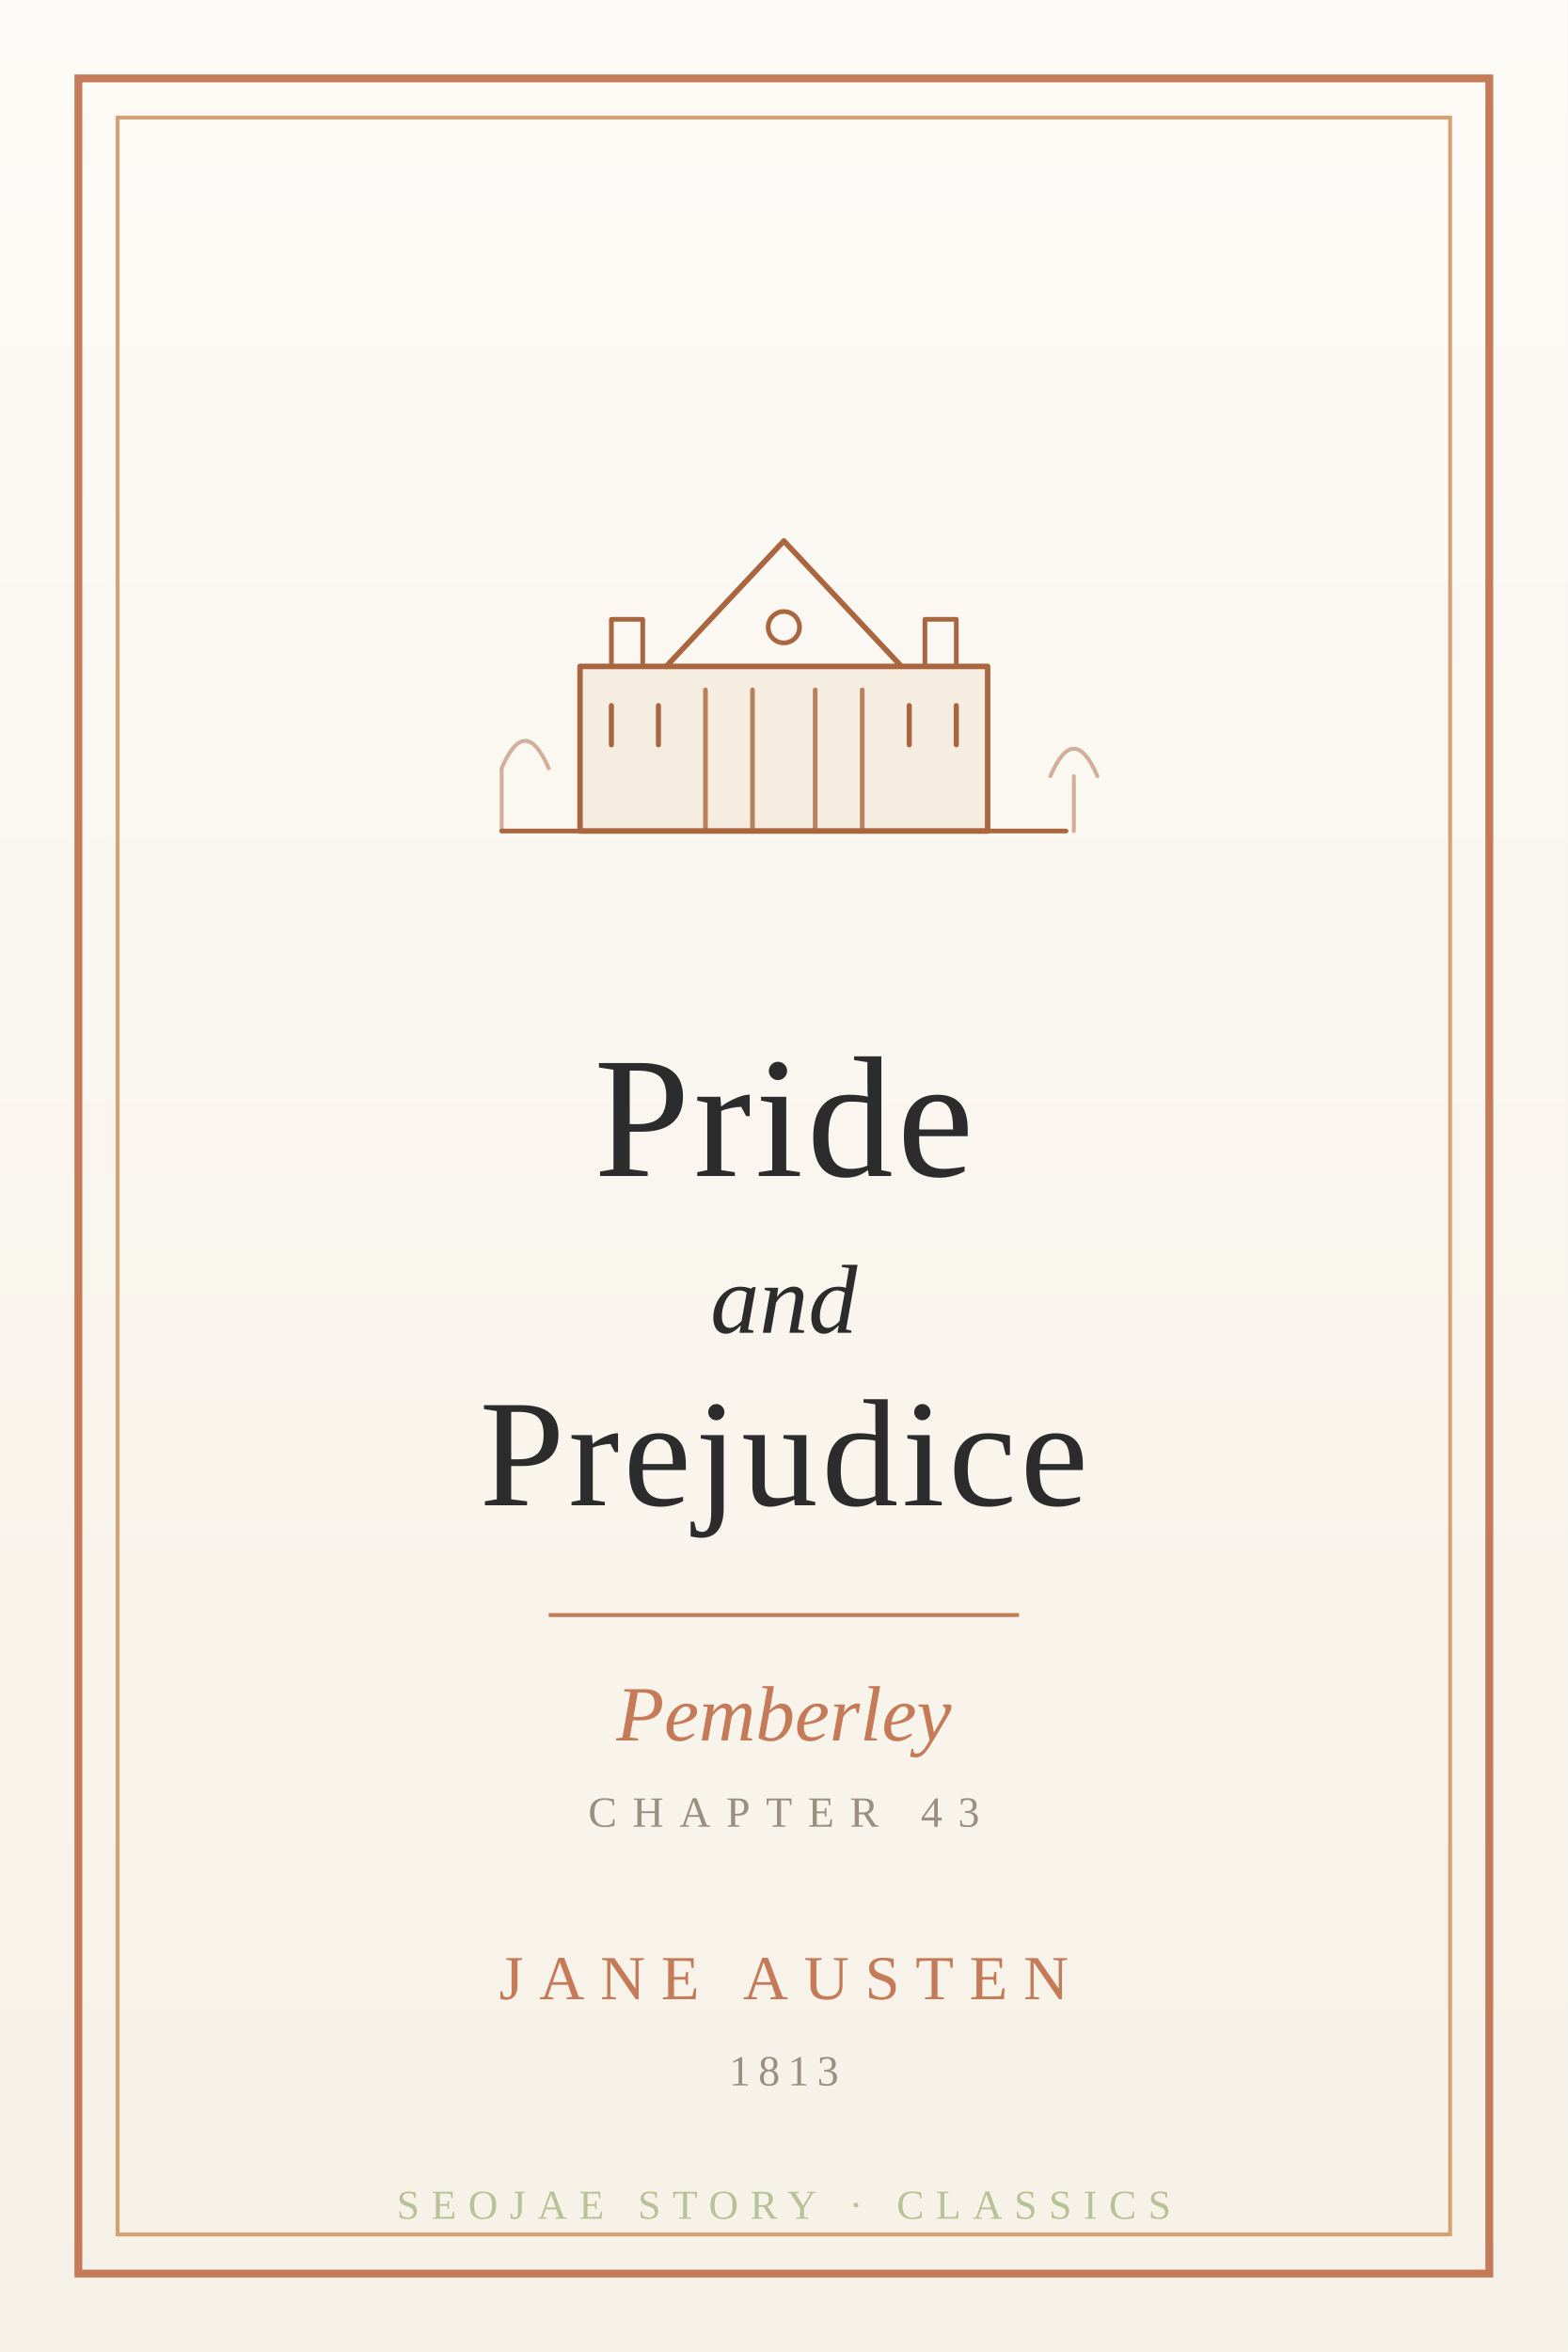
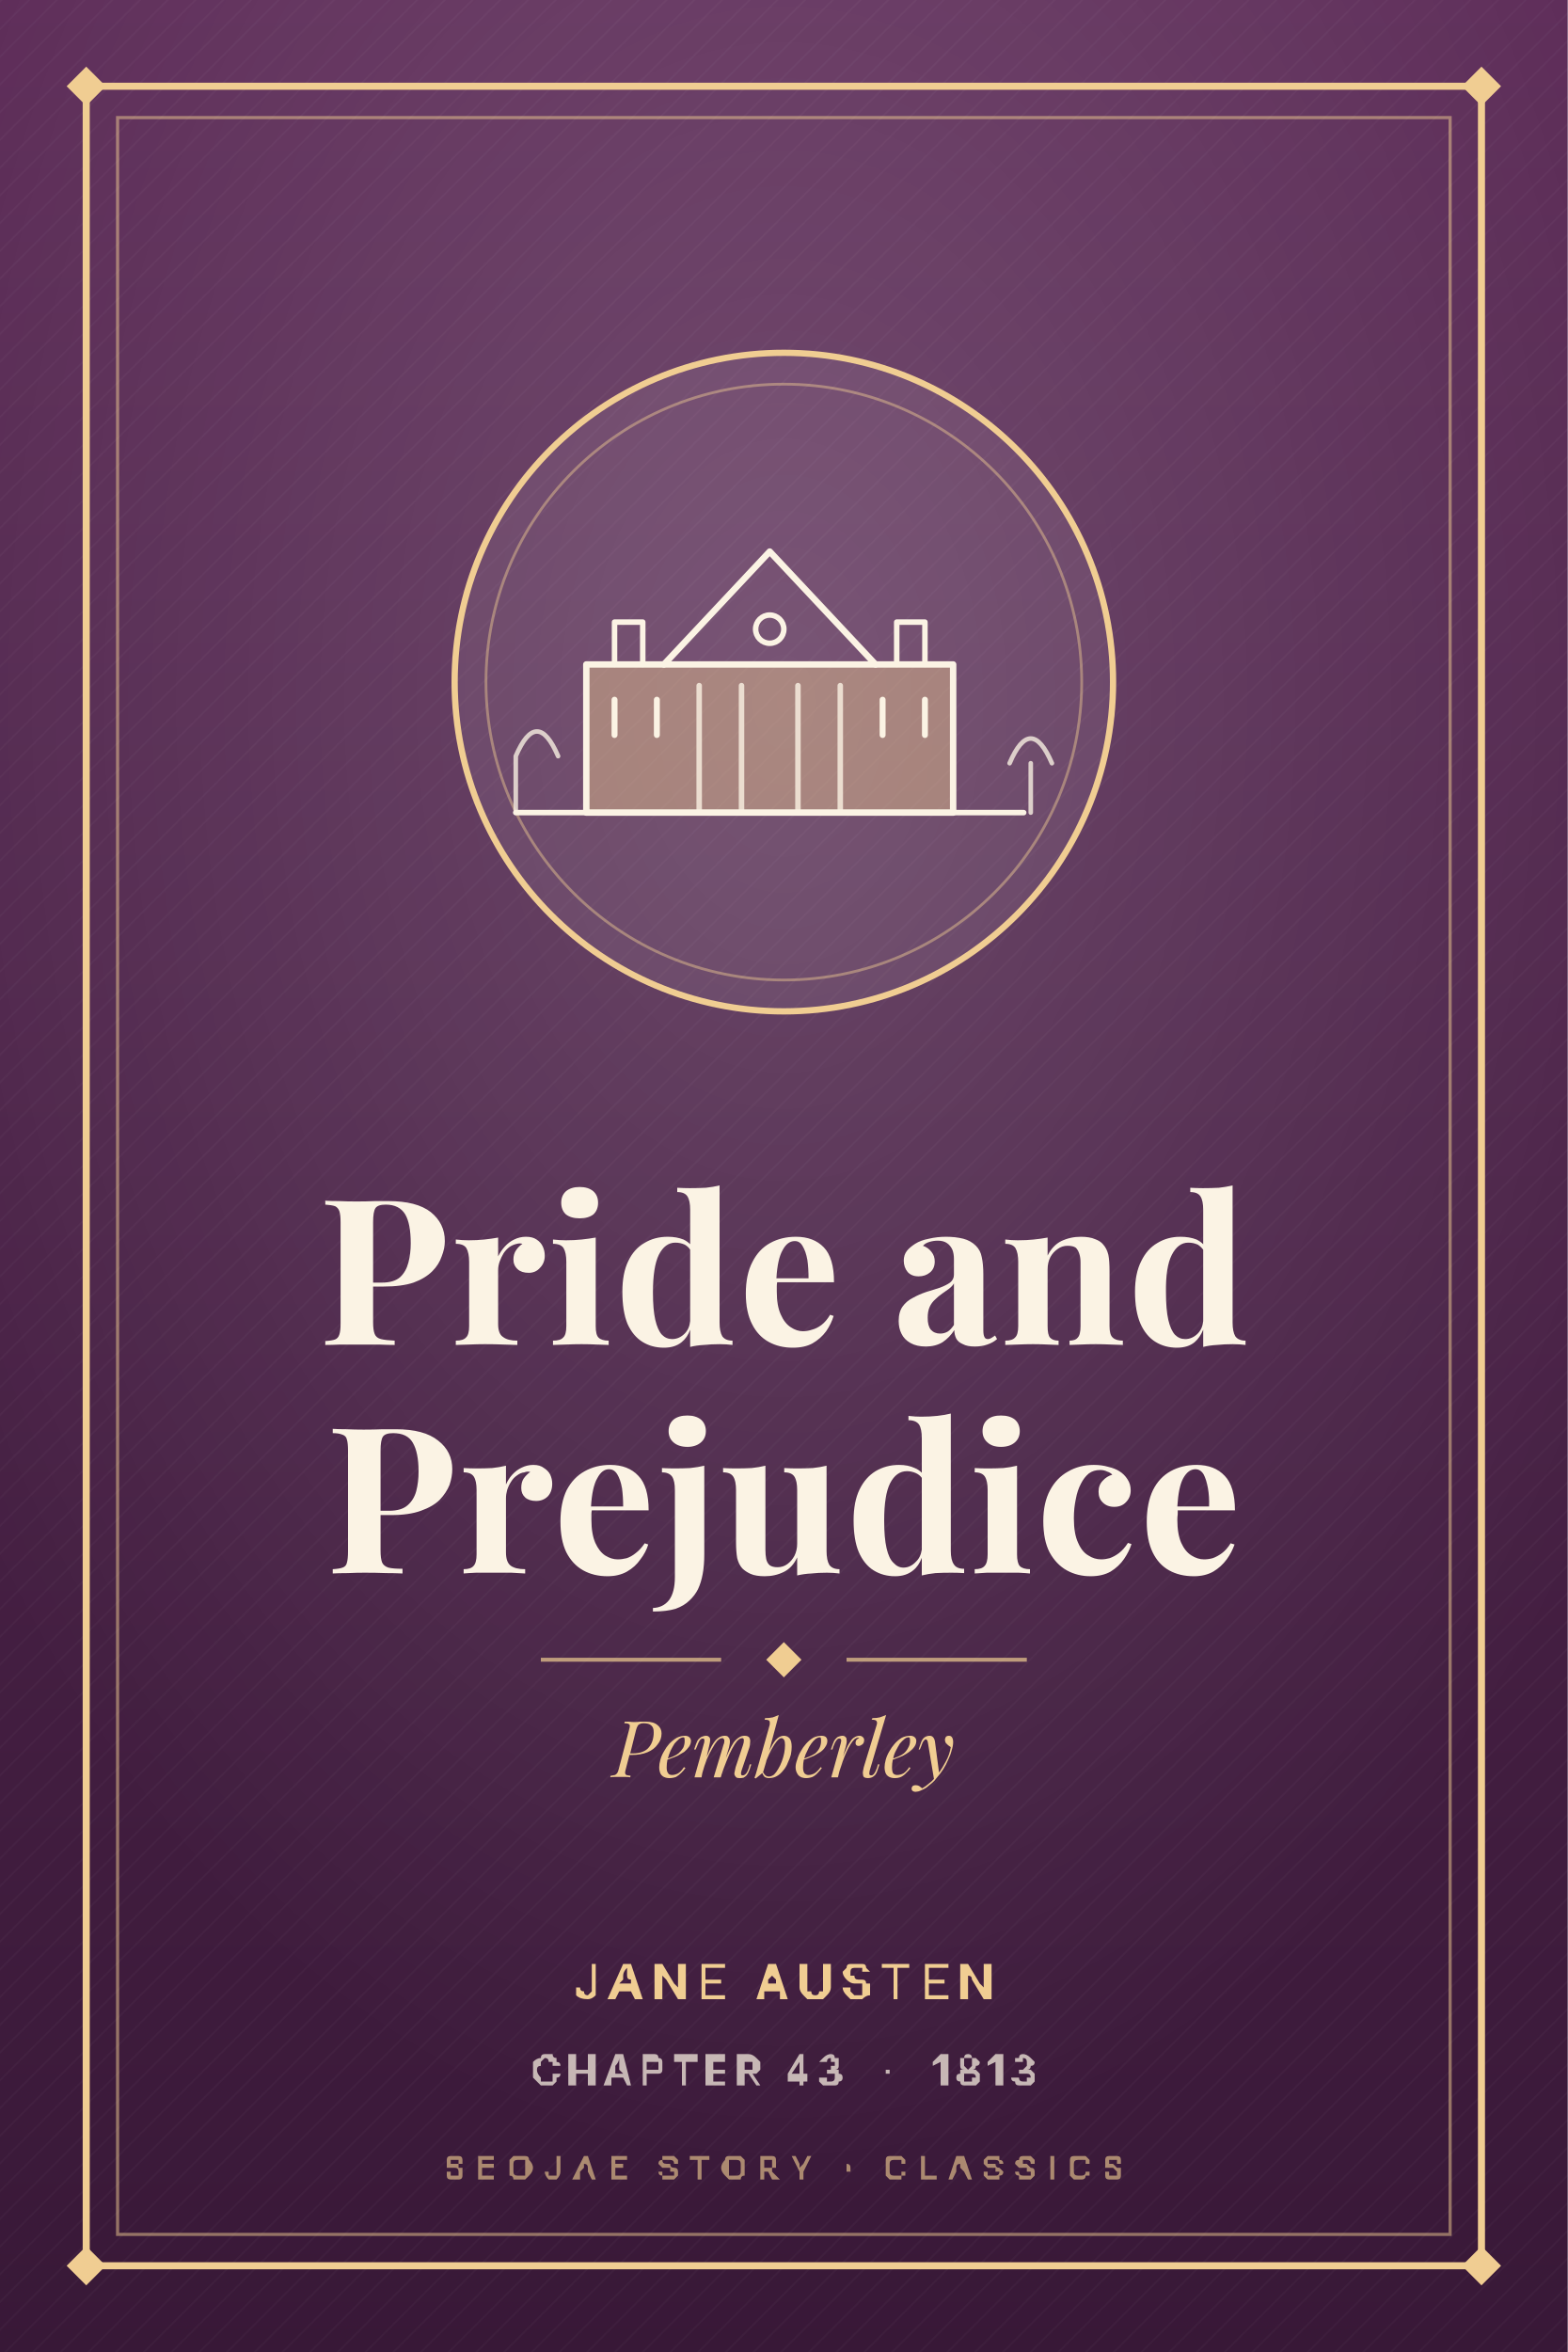
<svg xmlns="http://www.w3.org/2000/svg" viewBox="0 0 400 600" role="img" aria-label="Pride and Prejudice, Pemberley, by Jane Austen">
  <defs>
    <linearGradient id="bg" x1="0" y1="0" x2="0" y2="1">
-       <stop offset="0" stop-color="#FDFBF7" />
-       <stop offset="1" stop-color="#F6F1E7" />
+       <stop offset="0" stop-color="#5D2C58" />
+       <stop offset="1" stop-color="#381837" />
    </linearGradient>
+     <radialGradient id="glow" cx=".5" cy=".3" r=".62">
+       <stop offset="0" stop-color="#fff" stop-opacity=".16" />
+       <stop offset="1" stop-color="#fff" stop-opacity="0" />
+     </radialGradient>
+     <pattern id="weave" width="5" height="5" patternUnits="userSpaceOnUse" patternTransform="rotate(45)">
+       <path d="M0 0V5" stroke="#fff" stroke-opacity=".025" />
+     </pattern>
  </defs>
  <rect width="400" height="600" fill="url(#bg)" />
-   <rect x="20" y="20" width="360" height="560" fill="none" stroke="#C57B57" stroke-width="2" />
-   <rect x="30" y="30" width="340" height="540" fill="none" stroke="#D4A373" stroke-width="1" />
-   <g transform="translate(200 172)" stroke="#A9663F" fill="none" stroke-linecap="round" stroke-linejoin="round">
-     <path d="M-52 40 L-52 -2 L52 -2 L52 40 Z" stroke-width="1.4" fill="#C9A66B" fill-opacity="0.14" />
-     <path d="M-30 -2 L0 -34 L30 -2" stroke-width="1.4" />
-     <path d="M-44 -2 L-44 -14 L-36 -14 L-36 -2 M36 -2 L36 -14 L44 -14 L44 -2" stroke-width="1.2" />
-     <path d="M-20 40 L-20 4 M-8 40 L-8 4 M8 40 L8 4 M20 40 L20 4" stroke-width="1.2" opacity="0.8" />
-     <path d="M-44 8 L-44 18 M-32 8 L-32 18 M32 8 L32 18 M44 8 L44 18" stroke-width="1.3" />
-     <circle cx="0" cy="-12" r="4" stroke-width="1.2" />
-     <path d="M-72 40 L72 40" stroke-width="1.2" />
-     <path d="M-72 24 q 6 -14 12 0 M-72 24 L-72 40 M68 26 q 6 -14 12 0 M74 26 L74 40" stroke-width="1" opacity="0.5" />
+   <rect width="400" height="600" fill="url(#weave)" />
+   <rect width="400" height="600" fill="url(#glow)" />
+   <rect x="22" y="22" width="356" height="556" fill="none" stroke="#F0CD92" stroke-width="1.8" />
+   <rect x="30" y="30" width="340" height="540" fill="none" stroke="#F0CD92" stroke-width=".8" opacity=".5" />
+   <path d="M22 17l5 5-5 5-5-5z" fill="#F0CD92" />
+   <path d="M378 17l5 5-5 5-5-5z" fill="#F0CD92" />
+   <path d="M22 573l5 5-5 5-5-5z" fill="#F0CD92" />
+   <path d="M378 573l5 5-5 5-5-5z" fill="#F0CD92" />
+   <circle cx="200" cy="174" r="84" fill="#fff" fill-opacity=".07" stroke="#F0CD92" stroke-width="1.6" />
+   <circle cx="200" cy="174" r="76" fill="none" stroke="#F0CD92" stroke-width=".7" opacity=".45" />
+   <g transform="translate(16.4 16.5) scale(0.900)">
+     <g transform="translate(200 172)" stroke="#FBF3E4" fill="none" stroke-linecap="round" stroke-linejoin="round">
+       <path d="M-52 40 L-52 -2 L52 -2 L52 40 Z" stroke-width="1.82" fill="#F0CD92" fill-opacity="0.42" />
+       <path d="M-30 -2 L0 -34 L30 -2" stroke-width="1.82" />
+       <path d="M-44 -2 L-44 -14 L-36 -14 L-36 -2 M36 -2 L36 -14 L44 -14 L44 -2" stroke-width="1.56" />
+       <path d="M-20 40 L-20 4 M-8 40 L-8 4 M8 40 L8 4 M20 40 L20 4" stroke-width="1.56" opacity="0.80" />
+       <path d="M-44 8 L-44 18 M-32 8 L-32 18 M32 8 L32 18 M44 8 L44 18" stroke-width="1.69" />
+       <circle cx="0" cy="-12" r="4" stroke-width="1.56" />
+       <path d="M-72 40 L72 40" stroke-width="1.56" />
+       <path d="M-72 24 q 6 -14 12 0 M-72 24 L-72 40 M68 26 q 6 -14 12 0 M74 26 L74 40" stroke-width="1.30" opacity="0.78" />
+     </g>
  </g>
-   <text x="200" y="300" text-anchor="middle" font-family="Georgia, 'Times New Roman', serif" font-size="44" letter-spacing="1" fill="#2C2C2C">Pride</text>
-   <text x="200" y="340" text-anchor="middle" font-family="Georgia, 'Times New Roman', serif" font-size="25" font-style="italic" fill="#2C2C2C">and</text>
-   <text x="200" y="384" text-anchor="middle" font-family="Georgia, 'Times New Roman', serif" font-size="39" letter-spacing="1" fill="#2C2C2C">Prejudice</text>
-   <line x1="140" y1="412" x2="260" y2="412" stroke="#C57B57" stroke-width="1" />
-   <text x="200" y="444" text-anchor="middle" font-family="Georgia, 'Times New Roman', serif" font-size="20" font-style="italic" fill="#C57B57">Pemberley</text>
-   <text x="200" y="466" text-anchor="middle" font-family="Georgia, 'Times New Roman', serif" font-size="11" letter-spacing="4" fill="#9A8F80">CHAPTER 43</text>
-   <text x="200" y="510" text-anchor="middle" font-family="Georgia, 'Times New Roman', serif" font-size="16" letter-spacing="4" fill="#C57B57">JANE AUSTEN</text>
-   <text x="200" y="532" text-anchor="middle" font-family="Georgia, 'Times New Roman', serif" font-size="11" letter-spacing="2" fill="#9A8F80">1813</text>
-   <text x="200" y="566" text-anchor="middle" font-family="Georgia, 'Times New Roman', serif" font-size="10.5" fill="#B7C296" letter-spacing="3">SEOJAE STORY · CLASSICS</text>
+   <path d="M83 306.3q1.3 .1 3.5 .1q2.2 .1 4.4 .1q2.5 0 4.8-.1q2.4 0 3.4 0q7.2 0 10.8 2.8q3.6 2.9 3.6 7.4q0 1.9-.8 3.9q-.7 2.1-2.4 3.8q-1.8 1.8-4.8 2.9q-3 1-7.6 1l-2.7 0l0 9.1q0 2 .4 3q.4 1 1.6 1.3q1.2 .3 3.5 .4l0 1.1q-1.6 0-4.1-.1q-2.6 0-5.4 0q-2.2 0-4.4 0q-2.1 .1-3.8 .1l0-1q1.7-.1 2.5-.4q.8-.3 1.1-1.3q.3-.9 .3-2.8l0-25.8q0-1.9-.3-2.8q-.3-.9-1.1-1.3q-.9-.3-2.5-.4zM95.2 327.2l2.2 0q3.1 0 4.7-1.4q1.5-1.4 2.1-3.7q.6-2.3 .6-4.9q0-5-1.4-7.4q-1.5-2.5-5-2.5q-2 0-2.6 .9q-.6 .9-.6 3.6zM134.2 315.5q1.7 0 2.7 .7q1.1 .7 1.6 1.8q.5 1.1 .5 2.3q0 1.9-1.2 3.1q-1.1 1.3-2.9 1.3q-1.8 0-2.8-.9q-1.1-1-1.1-2.5q0-1.4 .7-2.4q.6-.9 1.6-1.6q-.7-.2-1.4 0q-1 .2-1.9 .8q-.9 .7-1.5 1.6q-.6 1-1 2.1q-.4 1.1-.4 2.2l0 13.8q0 2.5 1.3 3.3q1.2 .9 3.6 .9l0 1.1q-1.2 0-3.4-.1q-2.3-.1-4.8-.1q-2.1 0-4.2 .1q-2.2 .1-3.3 .1l0-1.1q1.9 0 2.6-.8q.8-.7 .8-2.9l0-16.4q0-2.3-.7-3.5q-.7-1.1-2.7-1.1l0-1.1q1.7 .2 3.3 .2q2.1 0 4-.2q1.9-.2 3.5-.5l0 4.8q.7-1.4 1.7-2.5q1.1-1.2 2.4-1.8q1.4-.7 3-.7zM147.9 302.8q2.2 0 3.5 1.1q1.2 1.1 1.2 2.9q0 1.9-1.2 3q-1.3 1-3.5 1q-2.2 0-3.5-1q-1.2-1.1-1.2-3q0-1.8 1.2-2.9q1.3-1.1 3.5-1.1zM152 315.7l0 22.6q0 2.2 .7 2.9q.8 .8 2.6 .8l0 1.1q-1 0-2.9-.1q-2-.1-4-.1q-2.1 0-4.1 .1q-2.1 .1-3.2 .1l0-1.1q1.9 0 2.6-.8q.8-.7 .8-2.9l0-16.4q0-2.3-.7-3.5q-.7-1.1-2.7-1.1l0-1.1q1.7 .2 3.3 .2q2.1 0 4-.2q1.9-.2 3.6-.5zM183.6 302.4l0 35q0 2.3 .7 3.5q.8 1.1 2.6 1.1l0 1.1q-1.6-.2-3.2-.2q-2.2 0-4.1 .2q-1.9 .1-3.5 .5l0-4.4q-.7 2-2.2 3.2q-1.7 1.4-4.5 1.4q-3.1 0-5.5-1.5q-2.4-1.5-3.8-4.6q-1.3-3.2-1.3-8.2q0-4.7 1.5-7.8q1.5-3.1 4.1-4.6q2.6-1.6 6-1.6q2.2 0 4 .7q1 .5 1.7 1.2l0-8.8q0-2.3-.7-3.4q-.7-1.1-2.6-1.1l0-1.1q1.7 .1 3.2 .1q2.2 0 4.1-.1q1.9-.2 3.5-.6zM176.1 318.8q-.5-.8-1.4-1.3q-1.1-.5-2.4-.5q-2.6 0-4.2 3.1q-1.5 3.1-1.5 9.6q0 4.4 .6 7q.6 2.6 1.7 3.8q1.1 1.1 2.6 1.1q1.8 0 3.2-1.4q1.2-1.2 1.4-3.2zM203.1 315.5q4.5 0 7.1 2.7q2.6 2.7 2.6 8.9l-14.5 0q-.1 .5-.1 1q0 .7 0 1.4q0 3.6 1 5.8q1 2.3 2.6 3.3q1.5 1 3.1 1q1.1 0 2.3-.4q1.2-.3 2.4-1.2q1.2-.9 2.2-2.6l.9 .3q-.6 2-1.9 3.9q-1.4 1.9-3.5 3.1q-2 1.1-5 1.1q-3.5 0-6.2-1.5q-2.7-1.5-4.2-4.5q-1.6-3.1-1.6-7.8q0-4.9 1.7-8.1q1.6-3.2 4.5-4.8q2.9-1.6 6.6-1.6zM198.1 326.1l8.2 0q0-2.6-.3-4.7q-.4-2.2-1.2-3.5q-.7-1.3-2-1.3q-1.9 0-3.1 2.3q-1.3 2.2-1.6 7.2zM236.2 343.5q-2.3 0-3.9-.9q-1.6-.9-2.3-2.4q-.7-1.4-.7-3.2q0-2.3 1-3.7q1-1.4 2.6-2.2q1.6-.9 3.4-1.5q1.8-.6 3.5-1.1q1.6-.6 2.6-1.3q1-.8 1-2l0-4q0-1.4-.4-2.4q-.5-1.1-1.4-1.7q-.9-.6-2.3-.6q-1.1 0-2.1 .3q-1.1 .3-1.7 1q1.4 .5 2.2 1.6q.8 1 .8 2.4q0 1.8-1.2 2.8q-1.2 1-2.9 1q-1.8 0-2.8-1.1q-1-1.2-1-2.9q0-1.5 .8-2.5q.7-.9 2.1-1.8q1.4-.9 3.5-1.3q2.1-.5 4.4-.5q2.4 0 4.4 .5q1.9 .5 3.2 1.8q1.2 1.2 1.5 2.9q.4 1.8 .4 4.4l0 14.2q0 1.3 .3 1.8q.2 .5 .9 .5q.4 0 .9-.3q.4-.3 .9-.6l.5 .9q-1 .9-2.5 1.4q-1.4 .5-3.2 .5q-1.9 0-3-.6q-1.2-.5-1.7-1.4q-.5-1-.5-2.2q-1.2 1.9-3 3.1q-1.8 1.1-4.3 1.1zM239.9 340.2q1 0 1.9-.5q.8-.5 1.6-1.7l0-10.6q-.4 .7-1.3 1.4q-.8 .6-1.7 1.2q-1 .7-1.8 1.5q-.9 .8-1.4 1.9q-.5 1.1-.5 2.8q0 2 .8 3q.9 1 2.4 1zM275.8 315.5q2.2 0 3.6 .6q1.4 .5 2.1 1.4q.9 1 1.3 2.6q.3 1.5 .3 4.2l0 14q0 2.2 .8 2.9q.8 .8 2.6 .8l0 1.1q-1 0-3-.1q-2-.1-3.9-.1q-2 0-3.9 .1q-1.9 .1-2.8 .1l0-1.1q1.5 0 2.1-.8q.7-.7 .7-2.9l0-16.2q0-1.3-.3-2.2q-.3-1-.9-1.6q-.7-.5-2.1-.5q-1.4 0-2.5 .8q-1.2 .8-1.9 2.1q-.7 1.4-.7 3.1l0 14.5q0 2.2 .6 2.9q.7 .8 2.2 .8l0 1.1q-.9 0-2.7-.1q-1.8-.1-3.8-.1q-1.9 0-4 .1q-2.1 .1-3.1 .1l0-1.1q1.8 0 2.5-.8q.8-.7 .8-2.9l0-16.4q0-2.3-.7-3.5q-.7-1.1-2.6-1.1l0-1.1q1.6 .2 3.2 .2q2.2 0 4.1-.2q1.9-.2 3.5-.5l0 4.6q1.3-2.6 3.5-3.7q2.3-1.1 5-1.1zM314.5 302.4l0 35q0 2.3 .7 3.5q.8 1.1 2.6 1.1l0 1.1q-1.6-.2-3.2-.2q-2.2 0-4.1 .2q-1.9 .1-3.5 .5l0-4.4q-.8 2-2.2 3.2q-1.7 1.4-4.5 1.4q-3.1 0-5.5-1.5q-2.4-1.5-3.8-4.6q-1.4-3.2-1.4-8.2q0-4.7 1.6-7.8q1.5-3.1 4.1-4.6q2.6-1.6 5.9-1.6q2.3 0 4.1 .7q1 .5 1.7 1.2l0-8.8q0-2.3-.7-3.4q-.7-1.1-2.6-1.1l0-1.1q1.7 .1 3.2 .1q2.1 0 4.1-.1q1.9-.2 3.5-.6zM307 318.8q-.6-.8-1.4-1.3q-1.1-.5-2.4-.5q-2.6 0-4.2 3.1q-1.6 3.1-1.5 9.6q0 4.4 .6 7q.6 2.6 1.7 3.8q1.1 1.1 2.6 1.1q1.8 0 3.2-1.4q1.2-1.2 1.4-3.2zM84.9 364.5q1.3 .1 3.5 .1q2.2 .1 4.4 .1q2.5 0 4.9-.1q2.3 0 3.3 0q7.2 0 10.8 2.9q3.6 2.8 3.6 7.3q0 1.9-.7 4q-.8 2-2.5 3.8q-1.7 1.7-4.8 2.8q-3 1.1-7.6 1.1l-2.7 0l0 9q0 2.1 .4 3.1q.4 .9 1.6 1.3q1.2 .3 3.6 .3l0 1.2q-1.7-.1-4.2-.1q-2.6-.1-5.4-.1q-2.2 0-4.3 .1q-2.2 0-3.9 .1l0-1.1q1.7-.1 2.5-.4q.9-.3 1.1-1.2q.3-1 .3-2.9l0-25.7q0-2-.3-2.9q-.2-.9-1.1-1.2q-.9-.4-2.5-.4zM97.1 385.4l2.2 0q3.1 0 4.7-1.4q1.6-1.4 2.2-3.6q.6-2.3 .6-5q0-4.9-1.5-7.4q-1.4-2.4-5-2.4q-2 0-2.6 .9q-.6 .9-.6 3.6zM136.1 373.7q1.7 0 2.7 .8q1.1 .7 1.6 1.7q.5 1.1 .5 2.3q0 2-1.1 3.2q-1.2 1.2-3 1.2q-1.8 0-2.8-.9q-1-.9-1-2.4q0-1.5 .6-2.4q.7-1 1.7-1.7q-.8-.2-1.5 .1q-1 .1-1.9 .8q-.9 .6-1.5 1.6q-.6 .9-1 2.1q-.3 1.1-.3 2.1l0 13.8q0 2.5 1.2 3.4q1.2 .9 3.7 .9l0 1.1q-1.2-.1-3.5-.2q-2.3 0-4.8 0q-2.1 0-4.2 0q-2.2 .1-3.2 .2l0-1.1q1.8 0 2.5-.8q.8-.8 .8-3l0-16.4q0-2.3-.7-3.4q-.7-1.1-2.6-1.1l0-1.1q1.6 .1 3.2 .1q2.2 0 4.1-.1q1.9-.2 3.5-.6l0 4.8q.6-1.4 1.6-2.5q1.1-1.2 2.4-1.8q1.4-.7 3-.7zM155.7 373.7q4.6 0 7.2 2.8q2.6 2.7 2.6 8.8l-14.5 0q-.1 .5-.1 1q0 .7 0 1.4q0 3.6 1 5.9q1 2.2 2.5 3.2q1.6 1 3.2 1q1.1 0 2.3-.3q1.2-.4 2.3-1.3q1.2-.9 2.3-2.5l.9 .3q-.6 2-2 3.8q-1.3 1.9-3.4 3.1q-2.1 1.2-5 1.2q-3.5 0-6.2-1.5q-2.7-1.5-4.3-4.6q-1.5-3.1-1.5-7.8q0-4.8 1.6-8.1q1.7-3.2 4.6-4.8q2.9-1.6 6.5-1.6zM150.8 384.3l8.2 0q0-2.5-.3-4.7q-.4-2.2-1.2-3.5q-.8-1.3-2.1-1.3q-1.8 0-3 2.3q-1.3 2.2-1.6 7.2zM166.6 411.1l0-.9q2.6-.1 4.1-2q1.5-2 1.5-5.9l0-22.2q0-2.3-.7-3.4q-.8-1.1-2.6-1.1l0-1.1q1.6 .1 3.2 .1q2.1 0 4-.1q2-.2 3.6-.6l0 22.6q0 2.8-.4 5q-.4 2.2-1.2 3.9q-.8 1.6-2.2 2.9q-1.3 1.3-3.5 2.1q-2.3 .7-5.8 .7zM175.4 361.1q2.1 0 3.4 1q1.3 1.1 1.3 3q0 1.8-1.3 2.9q-1.3 1.1-3.4 1.1q-2.2 0-3.5-1.1q-1.3-1.1-1.3-2.9q0-1.9 1.3-3q1.3-1 3.5-1zM210.9 373.9l0 21.8q0 2.3 .7 3.5q.8 1.1 2.6 1.1l0 1.1q-1.6-.2-3.2-.2q-2.2 0-4 .2q-1.9 .1-3.6 .5l0-4.6q-1.2 2.6-3.4 3.7q-2.2 1.1-4.9 1.1q-2.2 0-3.6-.6q-1.3-.6-2.1-1.4q-.9-1-1.3-2.6q-.3-1.7-.3-4.2l0-13.2q0-2.3-.7-3.4q-.7-1.1-2.6-1.1l0-1.1q1.6 .1 3.2 .1q2.2 0 4.1-.1q1.9-.2 3.5-.6l0 21.5q0 1.3 .2 2.3q.2 1 .9 1.6q.7 .5 2 .5q1.4 0 2.5-.8q1.1-.8 1.8-2.1q.7-1.4 .7-3.1l0-13.7q0-2.3-.7-3.4q-.7-1.1-2.6-1.1l0-1.1q1.7 .1 3.2 .1q2.2 0 4.1-.1q1.9-.2 3.5-.6zM242.6 360.6l0 35q0 2.4 .8 3.5q.7 1.1 2.6 1.1l0 1.1q-1.6-.1-3.3-.1q-2.1 0-4 .1q-1.9 .2-3.5 .6l0-4.5q-.8 2.1-2.2 3.2q-1.8 1.5-4.6 1.5q-3.1 0-5.5-1.5q-2.4-1.5-3.8-4.7q-1.3-3.1-1.3-8.1q0-4.7 1.5-7.8q1.5-3.1 4.1-4.7q2.7-1.6 6-1.6q2.3 0 4 .8q1 .4 1.8 1.2l0-8.8q0-2.4-.7-3.5q-.8-1.1-2.7-1.1l0-1.1q1.7 .2 3.2 .2q2.2 0 4.1-.2q1.9-.2 3.5-.6zM235.2 377q-.6-.8-1.5-1.2q-1.1-.5-2.3-.5q-2.7 0-4.3 3.1q-1.5 3-1.5 9.5q0 4.4 .6 7q.6 2.7 1.8 3.8q1.1 1.2 2.5 1.2q1.8 0 3.2-1.5q1.2-1.1 1.5-3.1zM255.4 361.1q2.2 0 3.5 1q1.3 1.1 1.3 3q0 1.8-1.3 2.9q-1.3 1.1-3.5 1.1q-2.2 0-3.4-1.1q-1.3-1.1-1.3-2.9q0-1.9 1.3-3q1.2-1 3.4-1zM259.5 373.9l0 22.6q0 2.2 .7 3q.8 .8 2.6 .8l0 1.1q-.9-.1-2.9-.2q-2 0-4 0q-2 0-4.1 0q-2.1 .1-3.1 .2l0-1.1q1.8 0 2.5-.8q.8-.8 .8-3l0-16.4q0-2.3-.7-3.4q-.7-1.1-2.6-1.1l0-1.1q1.6 .1 3.2 .1q2.2 0 4.1-.1q1.9-.2 3.5-.6zM279.1 373.7q2 0 3.7 .5q1.7 .4 2.8 1.1q1.3 .8 2.1 2.1q.8 1.2 .8 2.8q0 1.8-1.2 3q-1.1 1.2-3 1.2q-1.8 0-2.9-1.1q-1.1-1-1.1-2.8q0-1.7 1.1-2.8q1-1.1 2.4-1.5q-.4-.5-1.3-.8q-.8-.4-1.8-.4q-1.7 0-2.9 .9q-1.2 1-2 2.6q-.9 1.7-1.3 3.9q-.5 2.3-.5 4.9q0 4 1.1 6.3q1 2.3 2.6 3.2q1.5 1 3.3 1q1 0 2.1-.3q1.2-.4 2.4-1.3q1.2-.9 2.3-2.6l.9 .3q-.6 1.9-1.9 3.8q-1.3 1.9-3.4 3.2q-2.1 1.2-5.1 1.2q-3.4 0-6.1-1.5q-2.7-1.5-4.4-4.6q-1.6-3.1-1.6-8q0-4.6 1.7-7.8q1.7-3.2 4.6-4.8q2.9-1.7 6.6-1.7zM305.3 373.7q4.6 0 7.2 2.8q2.6 2.7 2.6 8.8l-14.6 0q0 .5 0 1q-.1 .7-.1 1.4q0 3.6 1 5.9q1 2.2 2.6 3.2q1.6 1 3.2 1q1.1 0 2.2-.3q1.2-.4 2.4-1.3q1.2-.9 2.2-2.5l1 .3q-.7 2-2 3.8q-1.4 1.9-3.4 3.1q-2.1 1.2-5 1.2q-3.6 0-6.3-1.5q-2.7-1.5-4.2-4.6q-1.5-3.1-1.5-7.8q0-4.8 1.6-8.1q1.6-3.2 4.5-4.8q2.9-1.6 6.6-1.6zM300.4 384.3l8.1 0q.1-2.5-.3-4.7q-.4-2.2-1.1-3.5q-.8-1.3-2.1-1.3q-1.8 0-3.1 2.3q-1.2 2.2-1.5 7.2z" fill="#FBF3E4" />
+   <path d="M138 423.4H184M216 423.4H262" stroke="#F0CD92" stroke-width="1" opacity=".7" />
+   <path d="M200 418.9l4.5 4.5-4.5 4.5-4.5-4.5z" fill="#F0CD92" />
+   <path d="M160.6 447.7l-.9 3.5q-.2 .7-.2 1q0 .4 .3 .6q.3 .1 1.1 .2l-.1 .4q-.5-.1-1.1-.1q-.7 0-1.4 0q-.8 0-1.5 0q-.7 0-1.1 .1l.1-.4q.7-.1 1.1-.2q.3-.1 .6-.5q.2-.3 .4-1.1l2.6-9.9q.2-.6 .2-1q0-.4-.3-.5q-.3-.2-1.1-.2l.1-.4q.4 0 1.1 0q.7 .1 1.4 .1q.7 0 1.4-.1q.8 0 1.5 0q2 0 3 .9q1 .8 1 2.1q0 1.6-1 2.8q-.9 1.3-2.6 2q-1.7 .7-4 .7zM160.8 447.3l.6 0q1.5 0 2.5-.4q1.1-.4 1.7-1.2q.6-.7 .9-1.7q.3-1 .3-2.1q0-1.2-.6-1.7q-.6-.6-2-.6q-.6 0-.9 .2q-.4 .1-.6 .5q-.2 .3-.4 1zM170.3 448.9q-.2 1-.2 2q0 1 .4 1.5q.3 .4 1 .4q.7 0 1.5-.4q.8-.5 1.5-1.6l.4 .2q-.4 .6-1 1.2q-.7 .7-1.4 1.1q-.8 .3-1.7 .3q-.8 0-1.4-.3q-.6-.3-.9-.9q-.3-.7-.3-1.6q0-.8 .3-1.9q.3-1.1 .9-2.1q.6-1.1 1.4-2q.9-.9 1.9-1.5q1-.5 2.1-.5q.6 0 1 .3q.5 .4 .5 1q0 .8-.5 1.5q-.5 .7-1.2 1.3q-.8 .5-1.7 1q-.9 .4-1.8 .7q-.4 .2-.8 .3zM170.4 448.6q.7-.3 1.3-.5q.9-.4 1.4-.8q.7-.6 1.2-1.4q.4-.8 .4-1.8q0-.6-.1-.8q-.1-.1-.2-.1q-.5 0-1.1 .4q-.6 .5-1.2 1.2q-.5 .8-1 1.8q-.4 .9-.7 2zM179 453.4l-1.8 0l2.4-8.6q.1-.2 .1-.5q.1-.3 0-.5q0-.3-.4-.3q-.4 0-.8 .5q-.3 .5-.7 1.6l-.3 .7l-.4 0l.5-1.4q.3-.9 .7-1.3q.5-.5 .9-.6q.5-.2 .9-.2q.6 0 .8 .3q.3 .2 .3 .7q0 .4-.1 .9q-.1 .5-.2 .9l-.6 2.6q.7-1.7 1.3-2.8q.8-1.4 1.6-2q.8-.6 1.7-.6q.7 0 .9 .3q.3 .3 .4 .7q.1 .5 0 1q-.1 .5-.2 1l-.8 2.7q.4-.9 .7-1.6q.7-1.5 1.3-2.4q.7-.9 1.4-1.3q.6-.4 1.4-.4q.9 0 1.2 .5q.3 .5 .2 1.2q0 .6-.2 1.3l-2 5.9q-.2 .6-.1 .9q0 .3 .4 .3q.4 0 .8-.4q.4-.4 .8-1.6l.2-.8l.4 0l-.5 1.5q-.3 .8-.7 1.3q-.4 .4-.8 .6q-.5 .1-.9 .1q-.5 0-.8-.1q-.3-.2-.4-.4q-.3-.4-.2-.9q.1-.6 .3-1.4l1.9-5.7q.2-.6 .2-1.1q0-.6-.4-.6q-.6 0-1.3 .7q-.6 .7-1.3 2q-.7 1.3-1.4 3.1q-.7 1.7-1.4 3.8l.1-.2l-.2 .6l-1.8 0l2.5-8.3q.2-.4 .2-.8q.1-.4-.1-.6q-.1-.3-.4-.3q-.6 0-1.3 .7q-.6 .7-1.3 2q-.7 1.2-1.4 2.8q-.6 1.6-1.1 3.4zM194.5 452.3q-.4 .3-.7 .6q-.5 .4-1 .8l-.3-.2q.1-.2 .2-.5q.1-.3 .2-.6l3.5-12.4q.1-.7-.1-1q-.2-.3-1.2-.3l.1-.4q1.1 0 2-.2q.8-.3 1.5-.6l-2.5 9.4q.2-.6 .5-1.1q.8-1.6 1.6-2.3q.8-.7 1.7-.7q.9 0 1.5 .7q.5 .7 .5 2.1q0 .9-.2 2q-.3 1.1-.8 2.1q-.4 1.1-1.2 2q-.7 .9-1.6 1.4q-.9 .5-2 .5q-.6 0-1.1-.3q-.4-.4-.6-1zM199.4 443.4q-.5 0-1.2 .8q-.6 .7-1.3 2q-.7 1.2-1.3 2.8q-.1 .2-.1 .4l-.8 2.7q.3 .5 .6 .8q.4 .3 .9 .3q.6 0 1.3-.5q.6-.6 1.1-1.5q.5-.8 .9-1.9q.4-1.1 .6-2.1q.2-1.1 .2-2q0-.9-.2-1.3q-.3-.5-.7-.5zM205.1 448.9q-.2 1-.2 2q0 1 .4 1.5q.4 .4 1 .4q.7 0 1.5-.4q.8-.5 1.6-1.6l.3 .2q-.4 .6-1 1.2q-.6 .7-1.4 1.1q-.8 .3-1.6 .3q-.8 0-1.4-.3q-.6-.3-.9-.9q-.4-.7-.4-1.6q0-.8 .4-1.9q.3-1.1 .9-2.1q.6-1.1 1.4-2q.8-.9 1.8-1.5q1-.5 2.1-.5q.7 0 1.1 .3q.4 .4 .4 1q0 .8-.5 1.5q-.4 .7-1.2 1.3q-.8 .5-1.7 1q-.9 .4-1.7 .7q-.5 .2-.9 .3zM205.2 448.6q.7-.3 1.3-.5q.9-.4 1.5-.8q.7-.6 1.1-1.4q.4-.8 .4-1.8q0-.6-.1-.8q0-.1-.2-.1q-.5 0-1.1 .4q-.6 .5-1.1 1.2q-.6 .8-1 1.8q-.5 .9-.8 2zM213.8 453.4l-1.7 0l2.4-8.6q.2-.7 .1-1q-.1-.3-.4-.3q-.5 0-.8 .5q-.4 .5-.8 1.6l-.2 .7l-.4 0l.5-1.4q.3-.9 .7-1.3q.4-.5 .8-.6q.5-.2 .9-.2q.6 0 .8 .3q.3 .2 .3 .6q.1 .5 0 1q-.1 .4-.2 .9l-.7 2.5q.3-.8 .7-1.6q.5-1.3 1.1-2.1q.5-.9 1.1-1.2q.6-.4 1.3-.4q.5 0 .8 .3q.4 .3 .4 .8q0 .4-.2 .8q-.2 .3-.6 .5q-.3 .2-.6 .2q-.4 0-.6-.2q-.2-.2-.2-.5q0-.4 .1-.6q.1-.3 .3-.4q.2-.2 .5-.3q-.1-.1-.1-.1q-.1 0-.2 0q-.4 0-.9 .4q-.5 .5-1 1.3q-.5 .8-1 1.9q-.5 1.1-1 2.5q-.4 1.2-.8 2.4zM221.9 451.7q-.1 .5-.1 .9q.1 .3 .5 .3q.4 0 .7-.4q.4-.5 .8-1.6l.2-.8l.4 0l-.5 1.5q-.2 .7-.6 1.2q-.4 .4-.8 .6q-.5 .2-1 .2q-.6 0-1-.2q-.3-.3-.3-.7q-.1-.4 0-.9q.1-.5 .2-1l3.3-10.8q.2-.7-.1-1q-.2-.3-1.2-.3l.2-.4q1.1 0 1.9-.2q.8-.3 1.6-.6zM227.8 448.9q-.2 1-.2 2q0 1 .3 1.5q.4 .4 1 .4q.8 0 1.6-.4q.8-.5 1.5-1.6l.3 .2q-.3 .6-1 1.2q-.6 .7-1.4 1.1q-.7 .3-1.6 .3q-.8 0-1.4-.3q-.6-.3-.9-.9q-.3-.7-.3-1.6q0-.8 .3-1.9q.3-1.1 .9-2.1q.6-1.1 1.4-2q.8-.9 1.8-1.5q1-.5 2.2-.5q.6 0 1 .3q.5 .4 .5 1q0 .8-.5 1.5q-.5 .7-1.3 1.3q-.7 .5-1.6 1q-.9 .4-1.8 .7q-.4 .2-.8 .3zM227.9 448.6q.7-.3 1.3-.5q.9-.4 1.4-.8q.7-.6 1.1-1.4q.5-.8 .5-1.8q0-.6-.1-.8q-.1-.1-.3-.1q-.5 0-1 .4q-.6 .5-1.2 1.2q-.5 .8-1 1.8q-.5 .9-.7 2zM235.3 456.2q.9-.5 1.8-1.3q.6-.4 1.2-1.1l-1.5-9q-.1-.6-.2-.8q-.2-.3-.4-.3q-.2 0-.5 .4q-.3 .3-.7 1.5l-.3 .7l-.3 0l.5-1.5q.4-1.2 1-1.6q.6-.4 1.3-.4q.6 0 .9 .4q.4 .4 .5 1.4l1 7.6q.9-1.3 1.7-2.8q1-1.8 1.3-3.7q-.3-.2-.7-.5q-.3-.3-.6-.6q-.2-.4-.2-.9q.1-.4 .3-.7q.3-.2 .7-.2q.6 0 .8 .4q.3 .4 .3 1.2q0 1-.4 2.2q-.3 1.2-.9 2.4q-.5 1.2-1.2 2.3q-.7 1.1-1.5 2q-.3 .4-.8 1q-.6 .6-1.4 1.2q-.7 .7-1.7 1.1q-.6 .3-1 .4q-.5 .1-.7 .1q-.4 0-.7-.2q-.3-.2-.3-.6q0-.4 .3-.7q.3-.2 .7-.2q.5 0 .9 .2q.4 .3 .8 .6z" fill="#F0CD92" />
+   <path d="M150 510q-2 0-3-1q0 0 0-2l0 0l1 0l0 0q0 1 1 1q0 1 1 1q0 0 1-1q0 0 0-1l0-6l1 0l0 6q0 2 0 2q-1 1-2 1zM155 510l4-9l2 0l3 9l-2 0l-1-2l-3 0l-1 2zM161 506l0-1q-1 0-1-1q0-1 0-2q-1 1-1 2q0 1 0 1l-1 1zM167 510l0-9l2 0l3 5q0 0 1 1q0 0 0 0q0 1 0 1q0 0 0 0q0-1 0-2q0 0 0 0l0-5l2 0l0 9l-2 0l-3-5q0 0 0 0q-1-1-1-1q0-1 0-1q0 0 0 1q0 0 0 1q0 0 0 0l0 5zM179 510l0-9l6 0l0 1l-5 0l0 3l4 0l0 1l-4 0l0 3l5 0l0 1zM193 510l3-9l2 0l3 9l-2 0l0-2l-4 0l0 2zM198 506l0-1q0 0-1-1q0-1 0-2q0 1 0 2q-1 1-1 1l0 1zM208 510q-1 0-2 0q-1-1-1-1q-1-1-1-2l0-6l2 0l0 6q0 0 0 1q0 0 1 0q0 1 1 1q1 0 1-1q0 0 1 0q0-1 0-1l0-6l2 0l0 6q0 1-1 2q0 0-1 1q-1 0-2 0zM219 510q-1 0-2 0q-1-1-1-1q-1-1-1-2l2 0q0 1 0 1q0 0 1 1q0 0 1 0q0 0 1 0q0-1 0-1q0 0 0-1q0 0 0 0q0 0 0-1q-1 0-1 0l-1 0q-1 0-2-1q-1-1-1-2q0 0 1-1q0-1 1-1q1 0 2 0q1 0 1 0q1 0 1 1q1 1 1 1l-2 0q0 0 0-1q-1 0-1 0q-1 0-1 0q-1 0-1 1q0 0 0 0q0 1 0 1q0 0 1 0q0 1 1 1l0 0q1 0 1 0q1 0 1 1q1 0 1 0q0 1 0 1q0 1 0 2q-1 0-2 1q0 0-1 0zM225 502l0-1l7 0l0 1l-3 0l0 8l-1 0l0-8zM236 510l0-9l6 0l0 1l-5 0l0 3l4 0l0 1l-4 0l0 3l5 0l0 1zM245 510l0-9l2 0l3 5q0 0 1 1q0 0 0 0q0 1 0 1q0 0 0 0q0-1 0-2q0 0 0 0l0-5l2 0l0 9l-2 0l-3-5q0 0 0 0q0-1-1-1q0-1 0-1q0 0 0 1q0 0 0 1q0 0 0 0l0 5z" fill="#F0CD92" />
+   <path d="M139 532q-1 0-1 0q-1-1-2-2q0-1 0-2q0-1 0-2q1-1 2-1q0-1 1-1q1 0 2 0q0 1 1 1q0 0 0 1q1 0 1 1l-2 0q0 0 0-1q0 0 0 0q-1 0-1 0q0-1-1-1q0 0-1 1q0 0 0 1q-1 0-1 1q0 1 1 2q0 0 0 1q1 0 1 0q1 0 1 0q0 0 1 0q0-1 0-1q0 0 0-1l2 0q0 1-1 1q0 1 0 1q-1 1-1 1q-1 0-2 0zM145 532l0-8l2 0l0 4l3 0l0-4l2 0l0 8l-2 0l0-3l-3 0l0 3zM154 532l3-8l2 0l2 8l-1 0l-1-2l-3 0l0 2zM159 529l-1-1q0-1 0-1q0-1 0-2q0 1-1 2q0 0 0 1l0 1zM164 532l0-8l3 0q1 0 1 1q1 0 1 1q0 0 0 1q0 1 0 1q0 1-1 1q0 0-1 0l-2 0l0 3zM165 528l1 0q1 0 1 0q1 0 1 0q0-1 0-1q0-1 0-1q0 0-1 0q0 0-1 0l-1 0zM172 526l0-2l6 0l0 2l-3 0l0 6l-1 0l0-6zM180 532l0-8l5 0l0 2l-3 0l0 2l3 0l0 1l-3 0l0 2l3 0l0 1zM188 532l0-8l3 0q1 0 2 1q0 0 1 1q0 0 0 1q0 1 0 1q-1 1-1 1q0 0-1 0l2 3l-1 0l-2-3l-1 0l0 3zM190 528l1 0q0 0 1 0q0 0 0-1q0 0 0 0q0-1 0-1q0 0 0 0q-1 0-1 0l-1 0zM201 531l0-2l3-5l1 0l0 5l1 0l0 2l-1 0l0 1l-1 0l0-1zM204 529l0-3l0 0l-2 3l0 0zM212 532q-1 0-2 0q0 0-1-1q0 0 0-1l1 0q0 0 1 0q0 1 0 1q0 0 1 0q0 0 0 0q1 0 1-1q0 0 0 0q0-1 0-1q0 0-1 0q0 0 0 0l-1 0l0-1l1 0q0 0 0-1q1 0 1 0q0 0 0-1q0 0 0 0q0 0-1 0q0-1 0-1q-1 0-1 1q0 0 0 0q-1 0-1 0l-1 0q0 0 1-1q0 0 0 0q1-1 2-1q1 0 1 1q1 0 1 0q0 1 0 1q0 1 0 1q0 1-1 1l0 0q0 0 1 0q0 1 0 1q1 0 1 1q0 1-1 1q0 1-1 1q0 0-1 0zM226 529q0 0 0 0q0 0 0-1q0 0 0 0q0 0 0 0q1 0 1 0q0 0 0 0q0 1 0 1q0 0-1 0zM242 524l0 8l-2 0l0-6l0 0l-2 1l0-1l2-2zM247 532q-1 0-1 0q-1 0-1-1q-1 0-1-1q0-1 1-1q0 0 0-1q0 0 1 0l0 0q-1 0-1-1q0 0 0-1q0 0 0-1q0 0 1 0q0-1 1-1q1 0 1 1q1 0 1 0q1 1 1 1q0 1-1 1q0 1-1 1l0 0q1 0 1 0q1 1 1 1q0 0 0 1q0 1 0 1q-1 1-1 1q-1 0-2 0zM247 531q1 0 1 0q0 0 0-1q1 0 1 0q0-1-1-1q0 0 0 0q0 0-1 0q0 0-1 0q0 0 0 0q0 0 0 1q0 0 0 0q0 1 0 1q1 0 1 0zM247 528q0 0 1-1q0 0 0 0q0 0 0-1q0 0 0 0q0 0 0-1q-1 0-1 0q0 0-1 0q0 1 0 1q0 0 0 0q0 1 0 1q0 0 0 0q1 1 1 1zM256 524l0 8l-2 0l0-6l0 0l-2 1l0-1l2-2zM261 532q-1 0-1 0q-1 0-1-1q-1 0-1-1l2 0q0 0 0 0q0 1 1 1q0 0 0 0q1 0 1 0q0 0 0-1q1 0 1 0q0-1-1-1q0 0 0 0q0 0-1 0l-1 0l0-1l1 0q0 0 1-1q0 0 0 0q0 0 0-1q0 0 0 0q0 0 0 0q0-1-1-1q0 0 0 1q-1 0-1 0q0 0 0 0l-1 0q0 0 0-1q0 0 1 0q0-1 1-1q1 0 2 1q0 0 0 0q1 1 1 1q0 1-1 1q0 1-1 1l0 0q1 0 1 0q1 1 1 1q0 0 0 1q0 1 0 1q-1 1-1 1q-1 0-2 0z" fill="#FBF3E4" fill-opacity=".72" />
+   <path d="M116 556q-1 0-1 0q-1 0-1-1q0 0 0-1l1 0q0 1 0 1q0 0 0 0q1 0 1 0q0 0 1 0q0 0 0 0q0 0 0-1q0 0 0 0q0 0 0 0q0-1-1-1l0 0q-1 0-2 0q0-1 0-1q0-1 0-1q0-1 1-1q0 0 1 0q1 0 1 0q1 0 1 1q0 0 0 1l-1 0q0-1 0-1q0 0-1 0q0 0 0 0q-1 0-1 0q0 0 0 0q0 1 0 1q0 0 1 0q0 0 0 0l1 0q0 1 0 1q1 0 1 0q0 0 0 1q0 0 0 0q0 1 0 1q0 1-1 1q0 0-1 0zM122 556l0-6l4 0l0 1l-3 0l0 1l3 0l0 1l-3 0l0 2l3 0l0 1zM133 556q-1 0-2 0q0-1-1-1q0-1 0-2q0-1 0-2q1-1 1-1q1 0 2 0q1 0 1 0q1 0 1 1q1 1 1 2q0 1-1 2q0 0-1 1q0 0-1 0zM133 555q0 0 1 0q0 0 0-1q0 0 0-1q0-1 0-1q0-1 0-1q-1 0-1 0q-1 0-1 0q-1 0-1 1q0 0 0 1q0 1 0 1q0 1 1 1q0 0 1 0zM141 556q-1 0-1 0q-1-1-1-2l0 0l1 0l0 0q0 1 0 1q1 0 1 0q0 0 1 0q0 0 0-1l0-4l1 0l0 4q0 1-1 2q0 0-1 0zM146 556l3-6l1 0l2 6l-1 0l-1-2l-2 0l0 2zM150 554l0-1q0-1-1-1q0-1 0-1q0 0 0 1q0 0 0 1l-1 1zM156 556l0-6l4 0l0 1l-3 0l0 1l2 0l0 1l-2 0l0 2l3 0l0 1zM171 556q-1 0-2 0q0 0 0-1q-1 0-1-1l1 0q0 1 0 1q1 0 1 0q0 0 1 0q0 0 0 0q1 0 1 0q0 0 0-1q0 0 0 0q0 0-1 0q0-1 0-1l-1 0q-1 0-1 0q-1-1-1-1q0-1 1-1q0-1 0-1q1 0 2 0q0 0 1 0q0 0 1 1q0 0 0 1l-1 0q0-1-1-1q0 0 0 0q-1 0-1 0q0 0 0 0q-1 0-1 0q0 1 1 1q0 0 0 0q0 0 1 0l0 0q0 1 1 1q0 0 0 0q1 0 1 1q0 0 0 0q0 1 0 1q-1 1-1 1q-1 0-1 0zM176 551l0-1l5 0l0 1l-2 0l0 5l-1 0l0-5zM187 556q0 0-1 0q-1-1-1-1q-1-1-1-2q0-1 1-2q0-1 1-1q1 0 1 0q1 0 2 0q0 0 1 1q0 1 0 2q0 1 0 2q-1 0-1 1q-1 0-2 0zM187 555q1 0 1 0q1 0 1-1q0 0 0-1q0-1 0-1q0-1-1-1q0 0-1 0q0 0-1 0q0 0 0 1q0 0 0 1q0 1 0 1q0 1 0 1q1 0 1 0zM194 556l0-6l2 0q1 0 1 0q1 0 1 1q0 0 0 1q0 0 0 1q0 0-1 0q0 1 0 1l2 2l-2 0l-1-2l-1 0l0 2zM195 553l1 0q0 0 1 0q0 0 0-1q0 0 0 0q0-1 0-1q0 0 0 0q-1 0-1 0l-1 0zM204 556l0-2l-2-4l1 0l1 2q0 0 0 0q0 1 0 1q0 0 1-1q0 0 0 0l1-2l1 0l-2 4l0 2zM216 554q0 0 0 0q0-1 0-1q0 0 0 0q0-1 0-1q1 0 1 1q0 0 0 0q0 0 0 1q0 0-1 0zM229 556q-1 0-2 0q-1-1-1-1q0-1 0-2q0-1 0-2q0-1 1-1q1 0 2 0q0 0 0 0q1 0 1 0q1 1 1 1q0 0 0 1l-1 0q0 0 0-1q0 0 0 0q-1 0-1 0q0 0 0 0q-1 0-1 0q-1 0-1 1q0 0 0 1q0 1 0 1q0 1 1 1q0 0 1 0q0 0 0 0q0 0 1 0q0 0 0-1q0 0 0 0l1 0q0 0 0 1q0 0-1 0q0 1 0 1q-1 0-1 0zM235 556l0-6l1 0l0 5l3 0l0 1zM242 556l2-6l2 0l2 6l-1 0l-1-2l-2 0l-1 2zM246 554l-1-1q0-1 0-1q0-1 0-1q0 0 0 1q-1 0-1 1l0 1zM253 556q0 0-1 0q0 0-1-1q0 0 0-1l1 0q0 1 0 1q0 0 1 0q0 0 0 0q1 0 1 0q0 0 0 0q1 0 1-1q0 0-1 0q0 0 0 0q0-1 0-1l-1 0q-1 0-1 0q-1-1-1-1q0-1 0-1q1-1 1-1q1 0 1 0q1 0 2 0q0 0 0 1q1 0 1 1l-1 0q0-1-1-1q0 0-1 0q0 0 0 0q0 0-1 0q0 0 0 0q0 1 0 1q1 0 1 0q0 0 0 0l1 0q0 1 1 1q0 0 0 0q0 0 1 1q0 0 0 0q0 1-1 1q0 1 0 1q-1 0-2 0zM262 556q-1 0-2 0q0 0 0-1q-1 0-1-1l1 0q0 1 1 1q0 0 0 0q0 0 1 0q0 0 0 0q1 0 1 0q0 0 0-1q0 0 0 0q0 0-1 0q0-1 0-1l-1 0q-1 0-1 0q-1-1-1-1q0-1 1-1q0-1 1-1q0 0 1 0q0 0 1 0q0 0 1 1q0 0 0 1l-1 0q0-1-1-1q0 0 0 0q-1 0-1 0q0 0 0 0q0 0 0 0q0 1 0 1q0 0 0 0q0 0 1 0l0 0q1 1 1 1q0 0 0 0q1 0 1 1q0 0 0 0q0 1 0 1q-1 1-1 1q-1 0-1 0zM269 550l0 6l-1 0l0-6zM275 556q0 0-1 0q-1-1-1-1q0-1 0-2q0-1 0-2q0-1 1-1q1 0 1 0q1 0 1 0q1 0 1 0q1 1 1 1q0 0 0 1l-1 0q0 0 0-1q0 0-1 0q0 0 0 0q0 0-1 0q0 0 0 0q-1 0-1 1q0 0 0 1q0 1 0 1q0 1 1 1q0 0 0 0q1 0 1 0q0 0 0 0q1 0 1-1q0 0 0 0l1 0q0 0 0 1q0 0-1 0q0 1-1 1q0 0-1 0zM284 556q-1 0-1 0q-1 0-1-1q0 0 0-1l1 0q0 1 0 1q0 0 0 0q1 0 1 0q0 0 1 0q0 0 0 0q0 0 0-1q0 0 0 0q0 0 0 0q-1-1-1-1l-1 0q0 0-1 0q0-1 0-1q0-1 0-1q0-1 1-1q0 0 1 0q1 0 1 0q1 0 1 1q0 0 0 1l-1 0q0-1 0-1q-1 0-1 0q0 0-1 0q0 0 0 0q0 0 0 0q0 1 0 1q0 0 0 0q1 0 1 0l0 0q1 1 1 1q0 0 1 0q0 0 0 1q0 0 0 0q0 1 0 1q0 1-1 1q0 0-1 0z" fill="#F0CD92" fill-opacity=".62" />
</svg>
